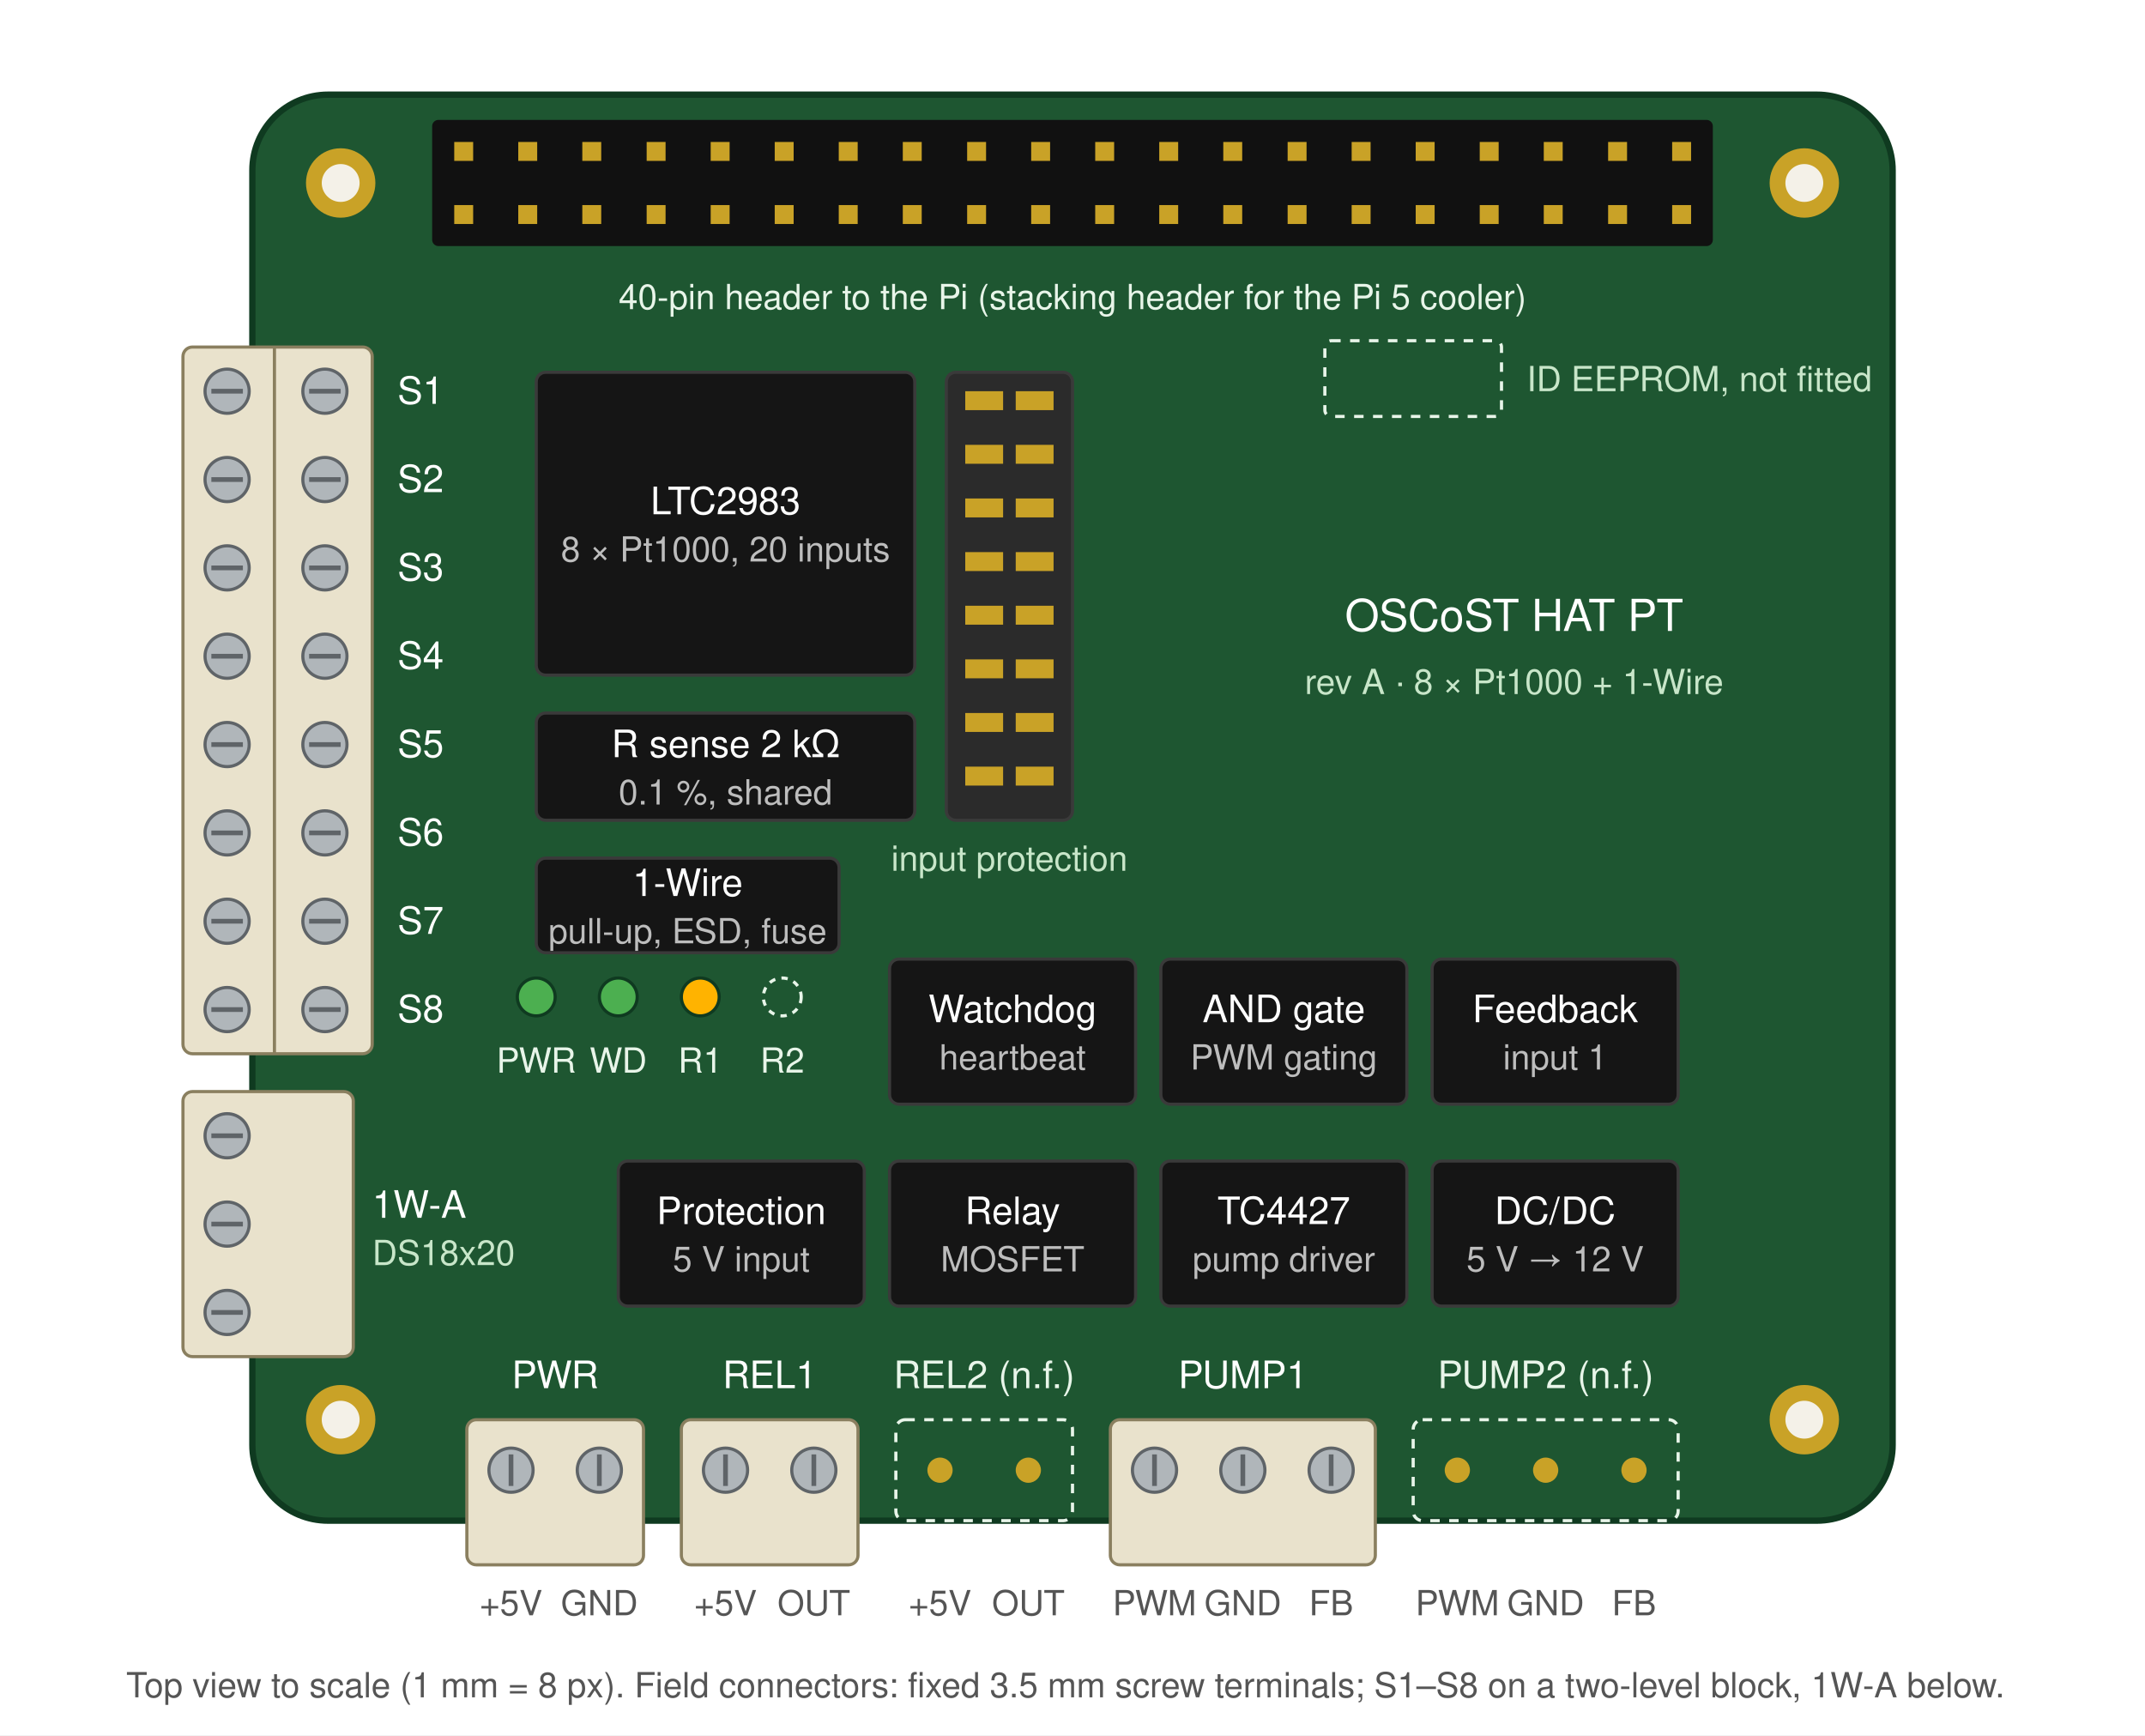
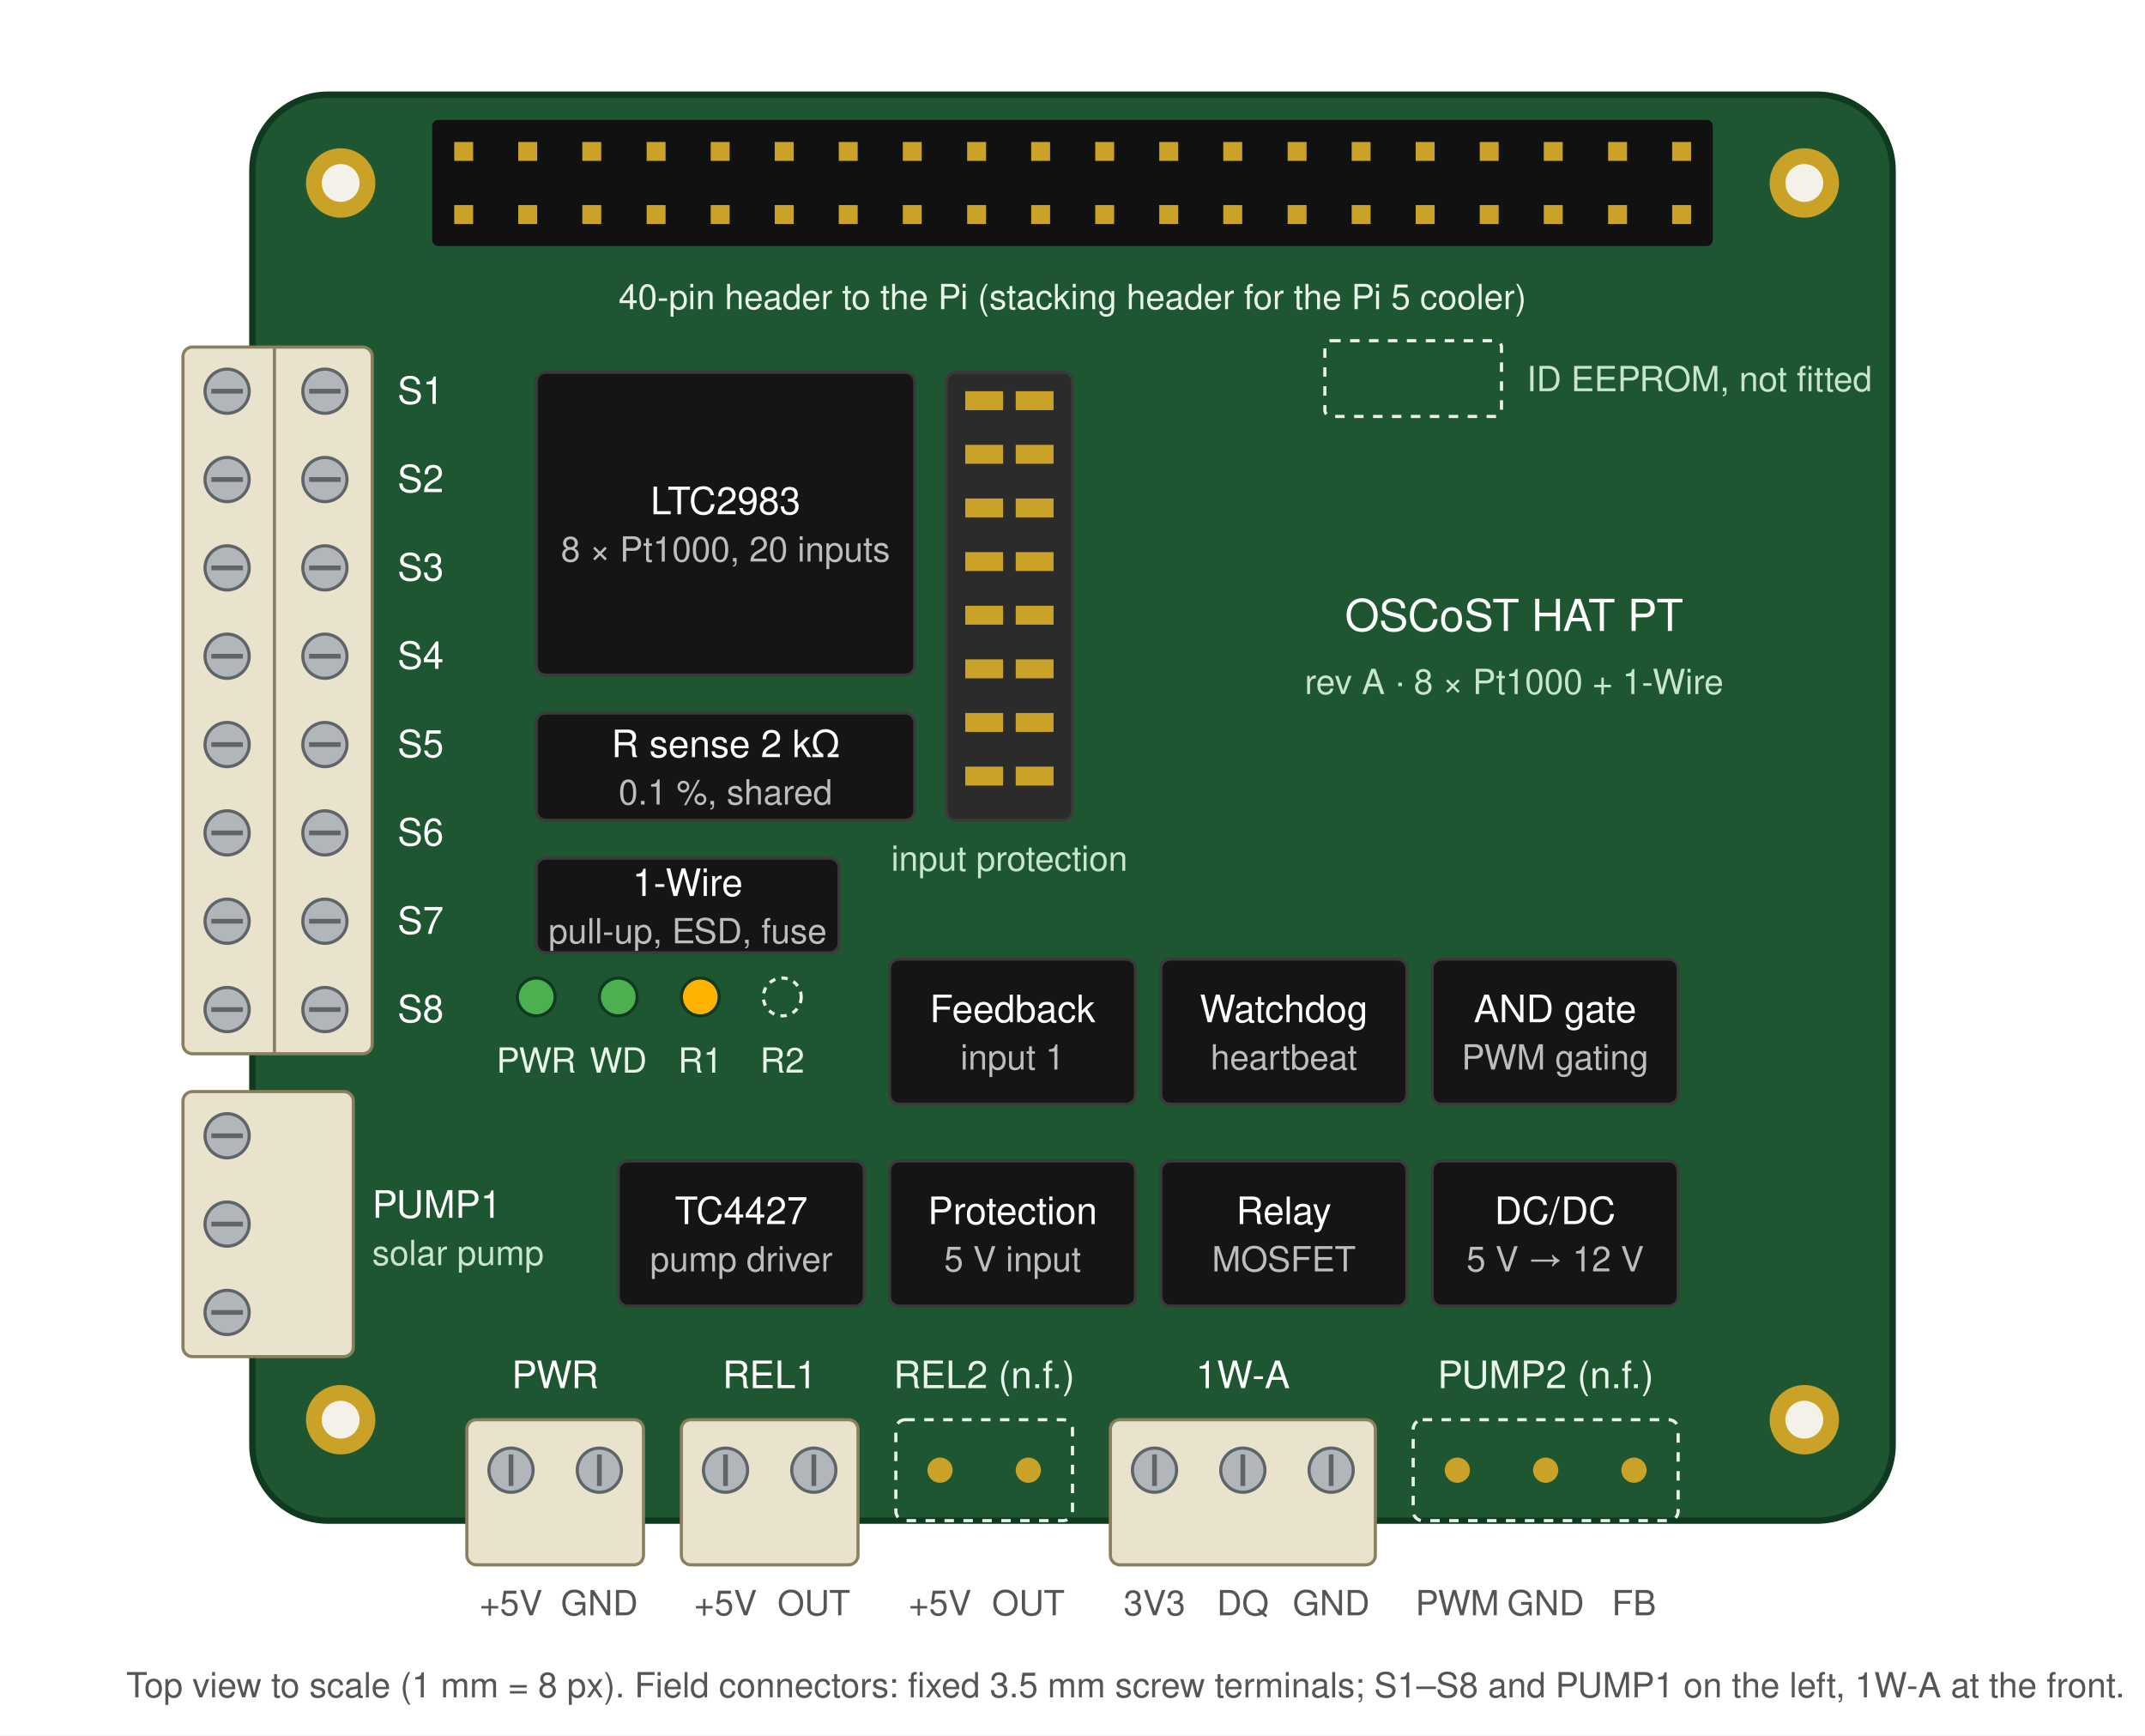
<svg xmlns="http://www.w3.org/2000/svg" width="680" height="550" viewBox="0 0 680 550" font-family="Helvetica, Arial, sans-serif">
  <rect width="680" height="550" fill="white" />
  <rect x="80" y="30" width="520" height="452" rx="24" fill="#1E5631" stroke="#0F3A20" stroke-width="2" />
  <circle cx="108" cy="58" r="11" fill="#C9A227" />
  <circle cx="108" cy="58" r="6" fill="#F4F1E8" />
  <circle cx="572" cy="58" r="11" fill="#C9A227" />
  <circle cx="572" cy="58" r="6" fill="#F4F1E8" />
  <circle cx="108" cy="450" r="11" fill="#C9A227" />
  <circle cx="108" cy="450" r="6" fill="#F4F1E8" />
  <circle cx="572" cy="450" r="11" fill="#C9A227" />
  <circle cx="572" cy="450" r="6" fill="#F4F1E8" />
  <rect x="137" y="38" width="406" height="40" rx="2" fill="#111111" />
  <rect x="144.0" y="45" width="6" height="6" fill="#C9A227" />
  <rect x="144.0" y="65" width="6" height="6" fill="#C9A227" />
  <rect x="164.3" y="45" width="6" height="6" fill="#C9A227" />
  <rect x="164.3" y="65" width="6" height="6" fill="#C9A227" />
  <rect x="184.6" y="45" width="6" height="6" fill="#C9A227" />
  <rect x="184.6" y="65" width="6" height="6" fill="#C9A227" />
  <rect x="205.0" y="45" width="6" height="6" fill="#C9A227" />
  <rect x="205.0" y="65" width="6" height="6" fill="#C9A227" />
  <rect x="225.3" y="45" width="6" height="6" fill="#C9A227" />
  <rect x="225.3" y="65" width="6" height="6" fill="#C9A227" />
  <rect x="245.6" y="45" width="6" height="6" fill="#C9A227" />
  <rect x="245.6" y="65" width="6" height="6" fill="#C9A227" />
  <rect x="265.9" y="45" width="6" height="6" fill="#C9A227" />
  <rect x="265.9" y="65" width="6" height="6" fill="#C9A227" />
  <rect x="286.2" y="45" width="6" height="6" fill="#C9A227" />
  <rect x="286.2" y="65" width="6" height="6" fill="#C9A227" />
  <rect x="306.6" y="45" width="6" height="6" fill="#C9A227" />
  <rect x="306.6" y="65" width="6" height="6" fill="#C9A227" />
  <rect x="326.9" y="45" width="6" height="6" fill="#C9A227" />
  <rect x="326.9" y="65" width="6" height="6" fill="#C9A227" />
  <rect x="347.2" y="45" width="6" height="6" fill="#C9A227" />
  <rect x="347.2" y="65" width="6" height="6" fill="#C9A227" />
  <rect x="367.5" y="45" width="6" height="6" fill="#C9A227" />
  <rect x="367.5" y="65" width="6" height="6" fill="#C9A227" />
  <rect x="387.8" y="45" width="6" height="6" fill="#C9A227" />
  <rect x="387.8" y="65" width="6" height="6" fill="#C9A227" />
  <rect x="408.2" y="45" width="6" height="6" fill="#C9A227" />
  <rect x="408.2" y="65" width="6" height="6" fill="#C9A227" />
  <rect x="428.5" y="45" width="6" height="6" fill="#C9A227" />
  <rect x="428.5" y="65" width="6" height="6" fill="#C9A227" />
  <rect x="448.8" y="45" width="6" height="6" fill="#C9A227" />
  <rect x="448.8" y="65" width="6" height="6" fill="#C9A227" />
  <rect x="469.1" y="45" width="6" height="6" fill="#C9A227" />
  <rect x="469.1" y="65" width="6" height="6" fill="#C9A227" />
  <rect x="489.4" y="45" width="6" height="6" fill="#C9A227" />
  <rect x="489.4" y="65" width="6" height="6" fill="#C9A227" />
  <rect x="509.8" y="45" width="6" height="6" fill="#C9A227" />
  <rect x="509.8" y="65" width="6" height="6" fill="#C9A227" />
  <rect x="530.1" y="45" width="6" height="6" fill="#C9A227" />
  <rect x="530.1" y="65" width="6" height="6" fill="#C9A227" />
  <text class="ts" x="340" y="98" text-anchor="middle" style="font-size:11px;font-weight:400;fill:#E8F5E9">40-pin header to the Pi (stacking header for the Pi 5 cooler)</text>
  <rect x="420" y="108" width="56" height="24" rx="2" fill="none" stroke="#E8F5E9" stroke-width="1" stroke-dasharray="3 3" />
  <text class="ts" x="484" y="124" text-anchor="start" style="font-size:11px;font-weight:400;fill:#C8E6C9">ID EEPROM, not fitted</text>
  <rect x="58" y="110" width="60" height="224" rx="3" fill="#E9E2CC" stroke="#8A7F5F" stroke-width="1" />
  <line x1="87" y1="110" x2="87" y2="334" stroke="#8A7F5F" stroke-width="1" />
  <circle cx="72" cy="124" r="7" fill="#B0B6BA" stroke="#5F6468" />
  <line x1="67" y1="124" x2="77" y2="124" stroke="#5F6468" stroke-width="1.5" />
  <circle cx="103" cy="124" r="7" fill="#B0B6BA" stroke="#5F6468" />
  <line x1="98" y1="124" x2="108" y2="124" stroke="#5F6468" stroke-width="1.5" />
  <text class="th" x="126" y="128" text-anchor="start" style="font-size:12px;font-weight:500;fill:#ffffff">S1</text>
  <circle cx="72" cy="152" r="7" fill="#B0B6BA" stroke="#5F6468" />
  <line x1="67" y1="152" x2="77" y2="152" stroke="#5F6468" stroke-width="1.5" />
  <circle cx="103" cy="152" r="7" fill="#B0B6BA" stroke="#5F6468" />
  <line x1="98" y1="152" x2="108" y2="152" stroke="#5F6468" stroke-width="1.5" />
  <text class="th" x="126" y="156" text-anchor="start" style="font-size:12px;font-weight:500;fill:#ffffff">S2</text>
  <circle cx="72" cy="180" r="7" fill="#B0B6BA" stroke="#5F6468" />
  <line x1="67" y1="180" x2="77" y2="180" stroke="#5F6468" stroke-width="1.5" />
  <circle cx="103" cy="180" r="7" fill="#B0B6BA" stroke="#5F6468" />
  <line x1="98" y1="180" x2="108" y2="180" stroke="#5F6468" stroke-width="1.5" />
  <text class="th" x="126" y="184" text-anchor="start" style="font-size:12px;font-weight:500;fill:#ffffff">S3</text>
  <circle cx="72" cy="208" r="7" fill="#B0B6BA" stroke="#5F6468" />
  <line x1="67" y1="208" x2="77" y2="208" stroke="#5F6468" stroke-width="1.5" />
  <circle cx="103" cy="208" r="7" fill="#B0B6BA" stroke="#5F6468" />
  <line x1="98" y1="208" x2="108" y2="208" stroke="#5F6468" stroke-width="1.5" />
  <text class="th" x="126" y="212" text-anchor="start" style="font-size:12px;font-weight:500;fill:#ffffff">S4</text>
  <circle cx="72" cy="236" r="7" fill="#B0B6BA" stroke="#5F6468" />
  <line x1="67" y1="236" x2="77" y2="236" stroke="#5F6468" stroke-width="1.5" />
  <circle cx="103" cy="236" r="7" fill="#B0B6BA" stroke="#5F6468" />
  <line x1="98" y1="236" x2="108" y2="236" stroke="#5F6468" stroke-width="1.5" />
  <text class="th" x="126" y="240" text-anchor="start" style="font-size:12px;font-weight:500;fill:#ffffff">S5</text>
  <circle cx="72" cy="264" r="7" fill="#B0B6BA" stroke="#5F6468" />
  <line x1="67" y1="264" x2="77" y2="264" stroke="#5F6468" stroke-width="1.5" />
  <circle cx="103" cy="264" r="7" fill="#B0B6BA" stroke="#5F6468" />
  <line x1="98" y1="264" x2="108" y2="264" stroke="#5F6468" stroke-width="1.5" />
  <text class="th" x="126" y="268" text-anchor="start" style="font-size:12px;font-weight:500;fill:#ffffff">S6</text>
  <circle cx="72" cy="292" r="7" fill="#B0B6BA" stroke="#5F6468" />
  <line x1="67" y1="292" x2="77" y2="292" stroke="#5F6468" stroke-width="1.5" />
  <circle cx="103" cy="292" r="7" fill="#B0B6BA" stroke="#5F6468" />
  <line x1="98" y1="292" x2="108" y2="292" stroke="#5F6468" stroke-width="1.5" />
  <text class="th" x="126" y="296" text-anchor="start" style="font-size:12px;font-weight:500;fill:#ffffff">S7</text>
  <circle cx="72" cy="320" r="7" fill="#B0B6BA" stroke="#5F6468" />
  <line x1="67" y1="320" x2="77" y2="320" stroke="#5F6468" stroke-width="1.5" />
  <circle cx="103" cy="320" r="7" fill="#B0B6BA" stroke="#5F6468" />
  <line x1="98" y1="320" x2="108" y2="320" stroke="#5F6468" stroke-width="1.5" />
  <text class="th" x="126" y="324" text-anchor="start" style="font-size:12px;font-weight:500;fill:#ffffff">S8</text>
  <rect x="58" y="346" width="54" height="84" rx="3" fill="#E9E2CC" stroke="#8A7F5F" stroke-width="1" />
  <circle cx="72" cy="360" r="7" fill="#B0B6BA" stroke="#5F6468" />
  <line x1="67" y1="360" x2="77" y2="360" stroke="#5F6468" stroke-width="1.5" />
  <circle cx="72" cy="388" r="7" fill="#B0B6BA" stroke="#5F6468" />
  <line x1="67" y1="388" x2="77" y2="388" stroke="#5F6468" stroke-width="1.5" />
  <circle cx="72" cy="416" r="7" fill="#B0B6BA" stroke="#5F6468" />
  <line x1="67" y1="416" x2="77" y2="416" stroke="#5F6468" stroke-width="1.5" />
-   <text class="th" x="118" y="386.0" text-anchor="start" style="font-size:12px;font-weight:500;fill:#ffffff">1W-A</text>
-   <text class="ts" x="118" y="401.0" text-anchor="start" style="font-size:11px;font-weight:400;fill:#C8E6C9">DS18x20</text>
+   <text class="th" x="118" y="386.0" text-anchor="start" style="font-size:12px;font-weight:500;fill:#ffffff">PUMP1</text>
+   <text class="ts" x="118" y="401.0" text-anchor="start" style="font-size:11px;font-weight:400;fill:#C8E6C9">solar pump</text>
  <rect x="148" y="450" width="56" height="46" rx="3" fill="#E9E2CC" stroke="#8A7F5F" stroke-width="1" />
  <circle cx="162" cy="466" r="7" fill="#B0B6BA" stroke="#5F6468" />
  <line x1="162" y1="461" x2="162" y2="471" stroke="#5F6468" stroke-width="1.5" />
  <text class="ts" x="162" y="512" text-anchor="middle" style="font-size:11px;font-weight:400;fill:#555555">+5V</text>
  <circle cx="190" cy="466" r="7" fill="#B0B6BA" stroke="#5F6468" />
  <line x1="190" y1="461" x2="190" y2="471" stroke="#5F6468" stroke-width="1.5" />
  <text class="ts" x="190" y="512" text-anchor="middle" style="font-size:11px;font-weight:400;fill:#555555">GND</text>
  <text class="th" x="176.0" y="440" text-anchor="middle" style="font-size:12px;font-weight:500;fill:#ffffff">PWR</text>
  <rect x="216" y="450" width="56" height="46" rx="3" fill="#E9E2CC" stroke="#8A7F5F" stroke-width="1" />
  <circle cx="230" cy="466" r="7" fill="#B0B6BA" stroke="#5F6468" />
  <line x1="230" y1="461" x2="230" y2="471" stroke="#5F6468" stroke-width="1.5" />
  <text class="ts" x="230" y="512" text-anchor="middle" style="font-size:11px;font-weight:400;fill:#555555">+5V</text>
  <circle cx="258" cy="466" r="7" fill="#B0B6BA" stroke="#5F6468" />
  <line x1="258" y1="461" x2="258" y2="471" stroke="#5F6468" stroke-width="1.5" />
  <text class="ts" x="258" y="512" text-anchor="middle" style="font-size:11px;font-weight:400;fill:#555555">OUT</text>
  <text class="th" x="244.0" y="440" text-anchor="middle" style="font-size:12px;font-weight:500;fill:#ffffff">REL1</text>
  <rect x="284" y="450" width="56" height="32" rx="3" fill="none" stroke="#E8F5E9" stroke-width="1" stroke-dasharray="3 3" />
  <circle cx="298" cy="466" r="4" fill="#C9A227" />
  <text class="ts" x="298" y="512" text-anchor="middle" style="font-size:11px;font-weight:400;fill:#555555">+5V</text>
  <circle cx="326" cy="466" r="4" fill="#C9A227" />
  <text class="ts" x="326" y="512" text-anchor="middle" style="font-size:11px;font-weight:400;fill:#555555">OUT</text>
  <text class="th" x="312.0" y="440" text-anchor="middle" style="font-size:12px;font-weight:500;fill:#E8F5E9">REL2 (n.f.)</text>
  <rect x="352" y="450" width="84" height="46" rx="3" fill="#E9E2CC" stroke="#8A7F5F" stroke-width="1" />
  <circle cx="366" cy="466" r="7" fill="#B0B6BA" stroke="#5F6468" />
  <line x1="366" y1="461" x2="366" y2="471" stroke="#5F6468" stroke-width="1.5" />
-   <text class="ts" x="366" y="512" text-anchor="middle" style="font-size:11px;font-weight:400;fill:#555555">PWM</text>
+   <text class="ts" x="366" y="512" text-anchor="middle" style="font-size:11px;font-weight:400;fill:#555555">3V3</text>
  <circle cx="394" cy="466" r="7" fill="#B0B6BA" stroke="#5F6468" />
  <line x1="394" y1="461" x2="394" y2="471" stroke="#5F6468" stroke-width="1.5" />
-   <text class="ts" x="394" y="512" text-anchor="middle" style="font-size:11px;font-weight:400;fill:#555555">GND</text>
+   <text class="ts" x="394" y="512" text-anchor="middle" style="font-size:11px;font-weight:400;fill:#555555">DQ</text>
  <circle cx="422" cy="466" r="7" fill="#B0B6BA" stroke="#5F6468" />
  <line x1="422" y1="461" x2="422" y2="471" stroke="#5F6468" stroke-width="1.5" />
-   <text class="ts" x="422" y="512" text-anchor="middle" style="font-size:11px;font-weight:400;fill:#555555">FB</text>
-   <text class="th" x="394.0" y="440" text-anchor="middle" style="font-size:12px;font-weight:500;fill:#ffffff">PUMP1</text>
+   <text class="ts" x="422" y="512" text-anchor="middle" style="font-size:11px;font-weight:400;fill:#555555">GND</text>
+   <text class="th" x="394.0" y="440" text-anchor="middle" style="font-size:12px;font-weight:500;fill:#ffffff">1W-A</text>
  <rect x="448" y="450" width="84" height="32" rx="3" fill="none" stroke="#E8F5E9" stroke-width="1" stroke-dasharray="3 3" />
  <circle cx="462" cy="466" r="4" fill="#C9A227" />
  <text class="ts" x="462" y="512" text-anchor="middle" style="font-size:11px;font-weight:400;fill:#555555">PWM</text>
  <circle cx="490" cy="466" r="4" fill="#C9A227" />
  <text class="ts" x="490" y="512" text-anchor="middle" style="font-size:11px;font-weight:400;fill:#555555">GND</text>
  <circle cx="518" cy="466" r="4" fill="#C9A227" />
  <text class="ts" x="518" y="512" text-anchor="middle" style="font-size:11px;font-weight:400;fill:#555555">FB</text>
  <text class="th" x="490.0" y="440" text-anchor="middle" style="font-size:12px;font-weight:500;fill:#E8F5E9">PUMP2 (n.f.)</text>
  <rect x="170" y="118" width="120" height="96" rx="3" fill="#151515" stroke="#3a3a3a" stroke-width="1" />
  <text class="th" x="230.0" y="163.0" text-anchor="middle" style="font-size:12px;font-weight:500;fill:#ffffff">LTC2983</text>
  <text class="ts" x="230.0" y="178.0" text-anchor="middle" style="font-size:11px;font-weight:400;fill:#bdbdbd">8 × Pt1000, 20 inputs</text>
  <rect x="170" y="226" width="120" height="34" rx="3" fill="#151515" stroke="#3a3a3a" stroke-width="1" />
  <text class="th" x="230.0" y="240.0" text-anchor="middle" style="font-size:12px;font-weight:500;fill:#ffffff">R sense 2 kΩ</text>
  <text class="ts" x="230.0" y="255.0" text-anchor="middle" style="font-size:11px;font-weight:400;fill:#bdbdbd">0.1 %, shared</text>
  <rect x="300" y="118" width="40" height="142" rx="3" fill="#2b2b2b" stroke="#3a3a3a" />
  <rect x="306" y="124" width="12" height="6" fill="#C9A227" />
  <rect x="322" y="124" width="12" height="6" fill="#C9A227" />
  <rect x="306" y="141" width="12" height="6" fill="#C9A227" />
  <rect x="322" y="141" width="12" height="6" fill="#C9A227" />
  <rect x="306" y="158" width="12" height="6" fill="#C9A227" />
  <rect x="322" y="158" width="12" height="6" fill="#C9A227" />
  <rect x="306" y="175" width="12" height="6" fill="#C9A227" />
  <rect x="322" y="175" width="12" height="6" fill="#C9A227" />
  <rect x="306" y="192" width="12" height="6" fill="#C9A227" />
  <rect x="322" y="192" width="12" height="6" fill="#C9A227" />
  <rect x="306" y="209" width="12" height="6" fill="#C9A227" />
  <rect x="322" y="209" width="12" height="6" fill="#C9A227" />
  <rect x="306" y="226" width="12" height="6" fill="#C9A227" />
  <rect x="322" y="226" width="12" height="6" fill="#C9A227" />
  <rect x="306" y="243" width="12" height="6" fill="#C9A227" />
  <rect x="322" y="243" width="12" height="6" fill="#C9A227" />
  <text class="ts" x="320" y="276" text-anchor="middle" style="font-size:11px;font-weight:400;fill:#C8E6C9">input protection</text>
  <rect x="170" y="272" width="96" height="30" rx="3" fill="#151515" stroke="#3a3a3a" stroke-width="1" />
  <text class="th" x="218.0" y="284.0" text-anchor="middle" style="font-size:12px;font-weight:500;fill:#ffffff">1-Wire</text>
  <text class="ts" x="218.0" y="299.0" text-anchor="middle" style="font-size:11px;font-weight:400;fill:#bdbdbd">pull-up, ESD, fuse</text>
  <rect x="196" y="368" width="78" height="46" rx="3" fill="#151515" stroke="#3a3a3a" stroke-width="1" />
-   <text class="th" x="235.0" y="388.0" text-anchor="middle" style="font-size:12px;font-weight:500;fill:#ffffff">Protection</text>
-   <text class="ts" x="235.0" y="403.0" text-anchor="middle" style="font-size:11px;font-weight:400;fill:#bdbdbd">5 V input</text>
+   <text class="th" x="235.0" y="388.0" text-anchor="middle" style="font-size:12px;font-weight:500;fill:#ffffff">TC4427</text>
+   <text class="ts" x="235.0" y="403.0" text-anchor="middle" style="font-size:11px;font-weight:400;fill:#bdbdbd">pump driver</text>
  <rect x="282" y="368" width="78" height="46" rx="3" fill="#151515" stroke="#3a3a3a" stroke-width="1" />
-   <text class="th" x="321.0" y="388.0" text-anchor="middle" style="font-size:12px;font-weight:500;fill:#ffffff">Relay</text>
-   <text class="ts" x="321.0" y="403.0" text-anchor="middle" style="font-size:11px;font-weight:400;fill:#bdbdbd">MOSFET</text>
+   <text class="th" x="321.0" y="388.0" text-anchor="middle" style="font-size:12px;font-weight:500;fill:#ffffff">Protection</text>
+   <text class="ts" x="321.0" y="403.0" text-anchor="middle" style="font-size:11px;font-weight:400;fill:#bdbdbd">5 V input</text>
  <rect x="368" y="368" width="78" height="46" rx="3" fill="#151515" stroke="#3a3a3a" stroke-width="1" />
-   <text class="th" x="407.0" y="388.0" text-anchor="middle" style="font-size:12px;font-weight:500;fill:#ffffff">TC4427</text>
-   <text class="ts" x="407.0" y="403.0" text-anchor="middle" style="font-size:11px;font-weight:400;fill:#bdbdbd">pump driver</text>
+   <text class="th" x="407.0" y="388.0" text-anchor="middle" style="font-size:12px;font-weight:500;fill:#ffffff">Relay</text>
+   <text class="ts" x="407.0" y="403.0" text-anchor="middle" style="font-size:11px;font-weight:400;fill:#bdbdbd">MOSFET</text>
  <rect x="454" y="368" width="78" height="46" rx="3" fill="#151515" stroke="#3a3a3a" stroke-width="1" />
  <text class="th" x="493.0" y="388.0" text-anchor="middle" style="font-size:12px;font-weight:500;fill:#ffffff">DC/DC</text>
  <text class="ts" x="493.0" y="403.0" text-anchor="middle" style="font-size:11px;font-weight:400;fill:#bdbdbd">5 V → 12 V</text>
  <rect x="282" y="304" width="78" height="46" rx="3" fill="#151515" stroke="#3a3a3a" stroke-width="1" />
-   <text class="th" x="321.0" y="324.0" text-anchor="middle" style="font-size:12px;font-weight:500;fill:#ffffff">Watchdog</text>
-   <text class="ts" x="321.0" y="339.0" text-anchor="middle" style="font-size:11px;font-weight:400;fill:#bdbdbd">heartbeat</text>
+   <text class="th" x="321.0" y="324.0" text-anchor="middle" style="font-size:12px;font-weight:500;fill:#ffffff">Feedback</text>
+   <text class="ts" x="321.0" y="339.0" text-anchor="middle" style="font-size:11px;font-weight:400;fill:#bdbdbd">input 1</text>
  <rect x="368" y="304" width="78" height="46" rx="3" fill="#151515" stroke="#3a3a3a" stroke-width="1" />
-   <text class="th" x="407.0" y="324.0" text-anchor="middle" style="font-size:12px;font-weight:500;fill:#ffffff">AND gate</text>
-   <text class="ts" x="407.0" y="339.0" text-anchor="middle" style="font-size:11px;font-weight:400;fill:#bdbdbd">PWM gating</text>
+   <text class="th" x="407.0" y="324.0" text-anchor="middle" style="font-size:12px;font-weight:500;fill:#ffffff">Watchdog</text>
+   <text class="ts" x="407.0" y="339.0" text-anchor="middle" style="font-size:11px;font-weight:400;fill:#bdbdbd">heartbeat</text>
  <rect x="454" y="304" width="78" height="46" rx="3" fill="#151515" stroke="#3a3a3a" stroke-width="1" />
-   <text class="th" x="493.0" y="324.0" text-anchor="middle" style="font-size:12px;font-weight:500;fill:#ffffff">Feedback</text>
-   <text class="ts" x="493.0" y="339.0" text-anchor="middle" style="font-size:11px;font-weight:400;fill:#bdbdbd">input 1</text>
+   <text class="th" x="493.0" y="324.0" text-anchor="middle" style="font-size:12px;font-weight:500;fill:#ffffff">AND gate</text>
+   <text class="ts" x="493.0" y="339.0" text-anchor="middle" style="font-size:11px;font-weight:400;fill:#bdbdbd">PWM gating</text>
  <circle cx="170" cy="316" r="6" fill="#4CAF50" stroke="#0F3A20" />
  <text class="ts" x="170" y="340" text-anchor="middle" style="font-size:11px;font-weight:400;fill:#E8F5E9">PWR</text>
  <circle cx="196" cy="316" r="6" fill="#4CAF50" stroke="#0F3A20" />
  <text class="ts" x="196" y="340" text-anchor="middle" style="font-size:11px;font-weight:400;fill:#E8F5E9">WD</text>
  <circle cx="222" cy="316" r="6" fill="#FFB300" stroke="#0F3A20" />
  <text class="ts" x="222" y="340" text-anchor="middle" style="font-size:11px;font-weight:400;fill:#E8F5E9">R1</text>
  <circle cx="248" cy="316" r="6" fill="none" stroke="#E8F5E9" stroke-dasharray="2 2" />
  <text class="ts" x="248" y="340" text-anchor="middle" style="font-size:11px;font-weight:400;fill:#E8F5E9">R2</text>
  <text class="th" x="480" y="200" text-anchor="middle" style="font-size:14px;font-weight:500;fill:#ffffff">OSCoST HAT PT</text>
  <text class="ts" x="480" y="220" text-anchor="middle" style="font-size:11px;font-weight:400;fill:#C8E6C9">rev A · 8 × Pt1000 + 1-Wire</text>
-   <text class="ts" x="40" y="538" text-anchor="start" style="font-size:11px;font-weight:400;fill:#555555">Top view to scale (1 mm = 8 px). Field connectors: fixed 3.5 mm screw terminals; S1–S8 on a two-level block, 1W-A below.</text>
+   <text class="ts" x="40" y="538" text-anchor="start" style="font-size:11px;font-weight:400;fill:#555555">Top view to scale (1 mm = 8 px). Field connectors: fixed 3.5 mm screw terminals; S1–S8 and PUMP1 on the left, 1W-A at the front.</text>
</svg>
